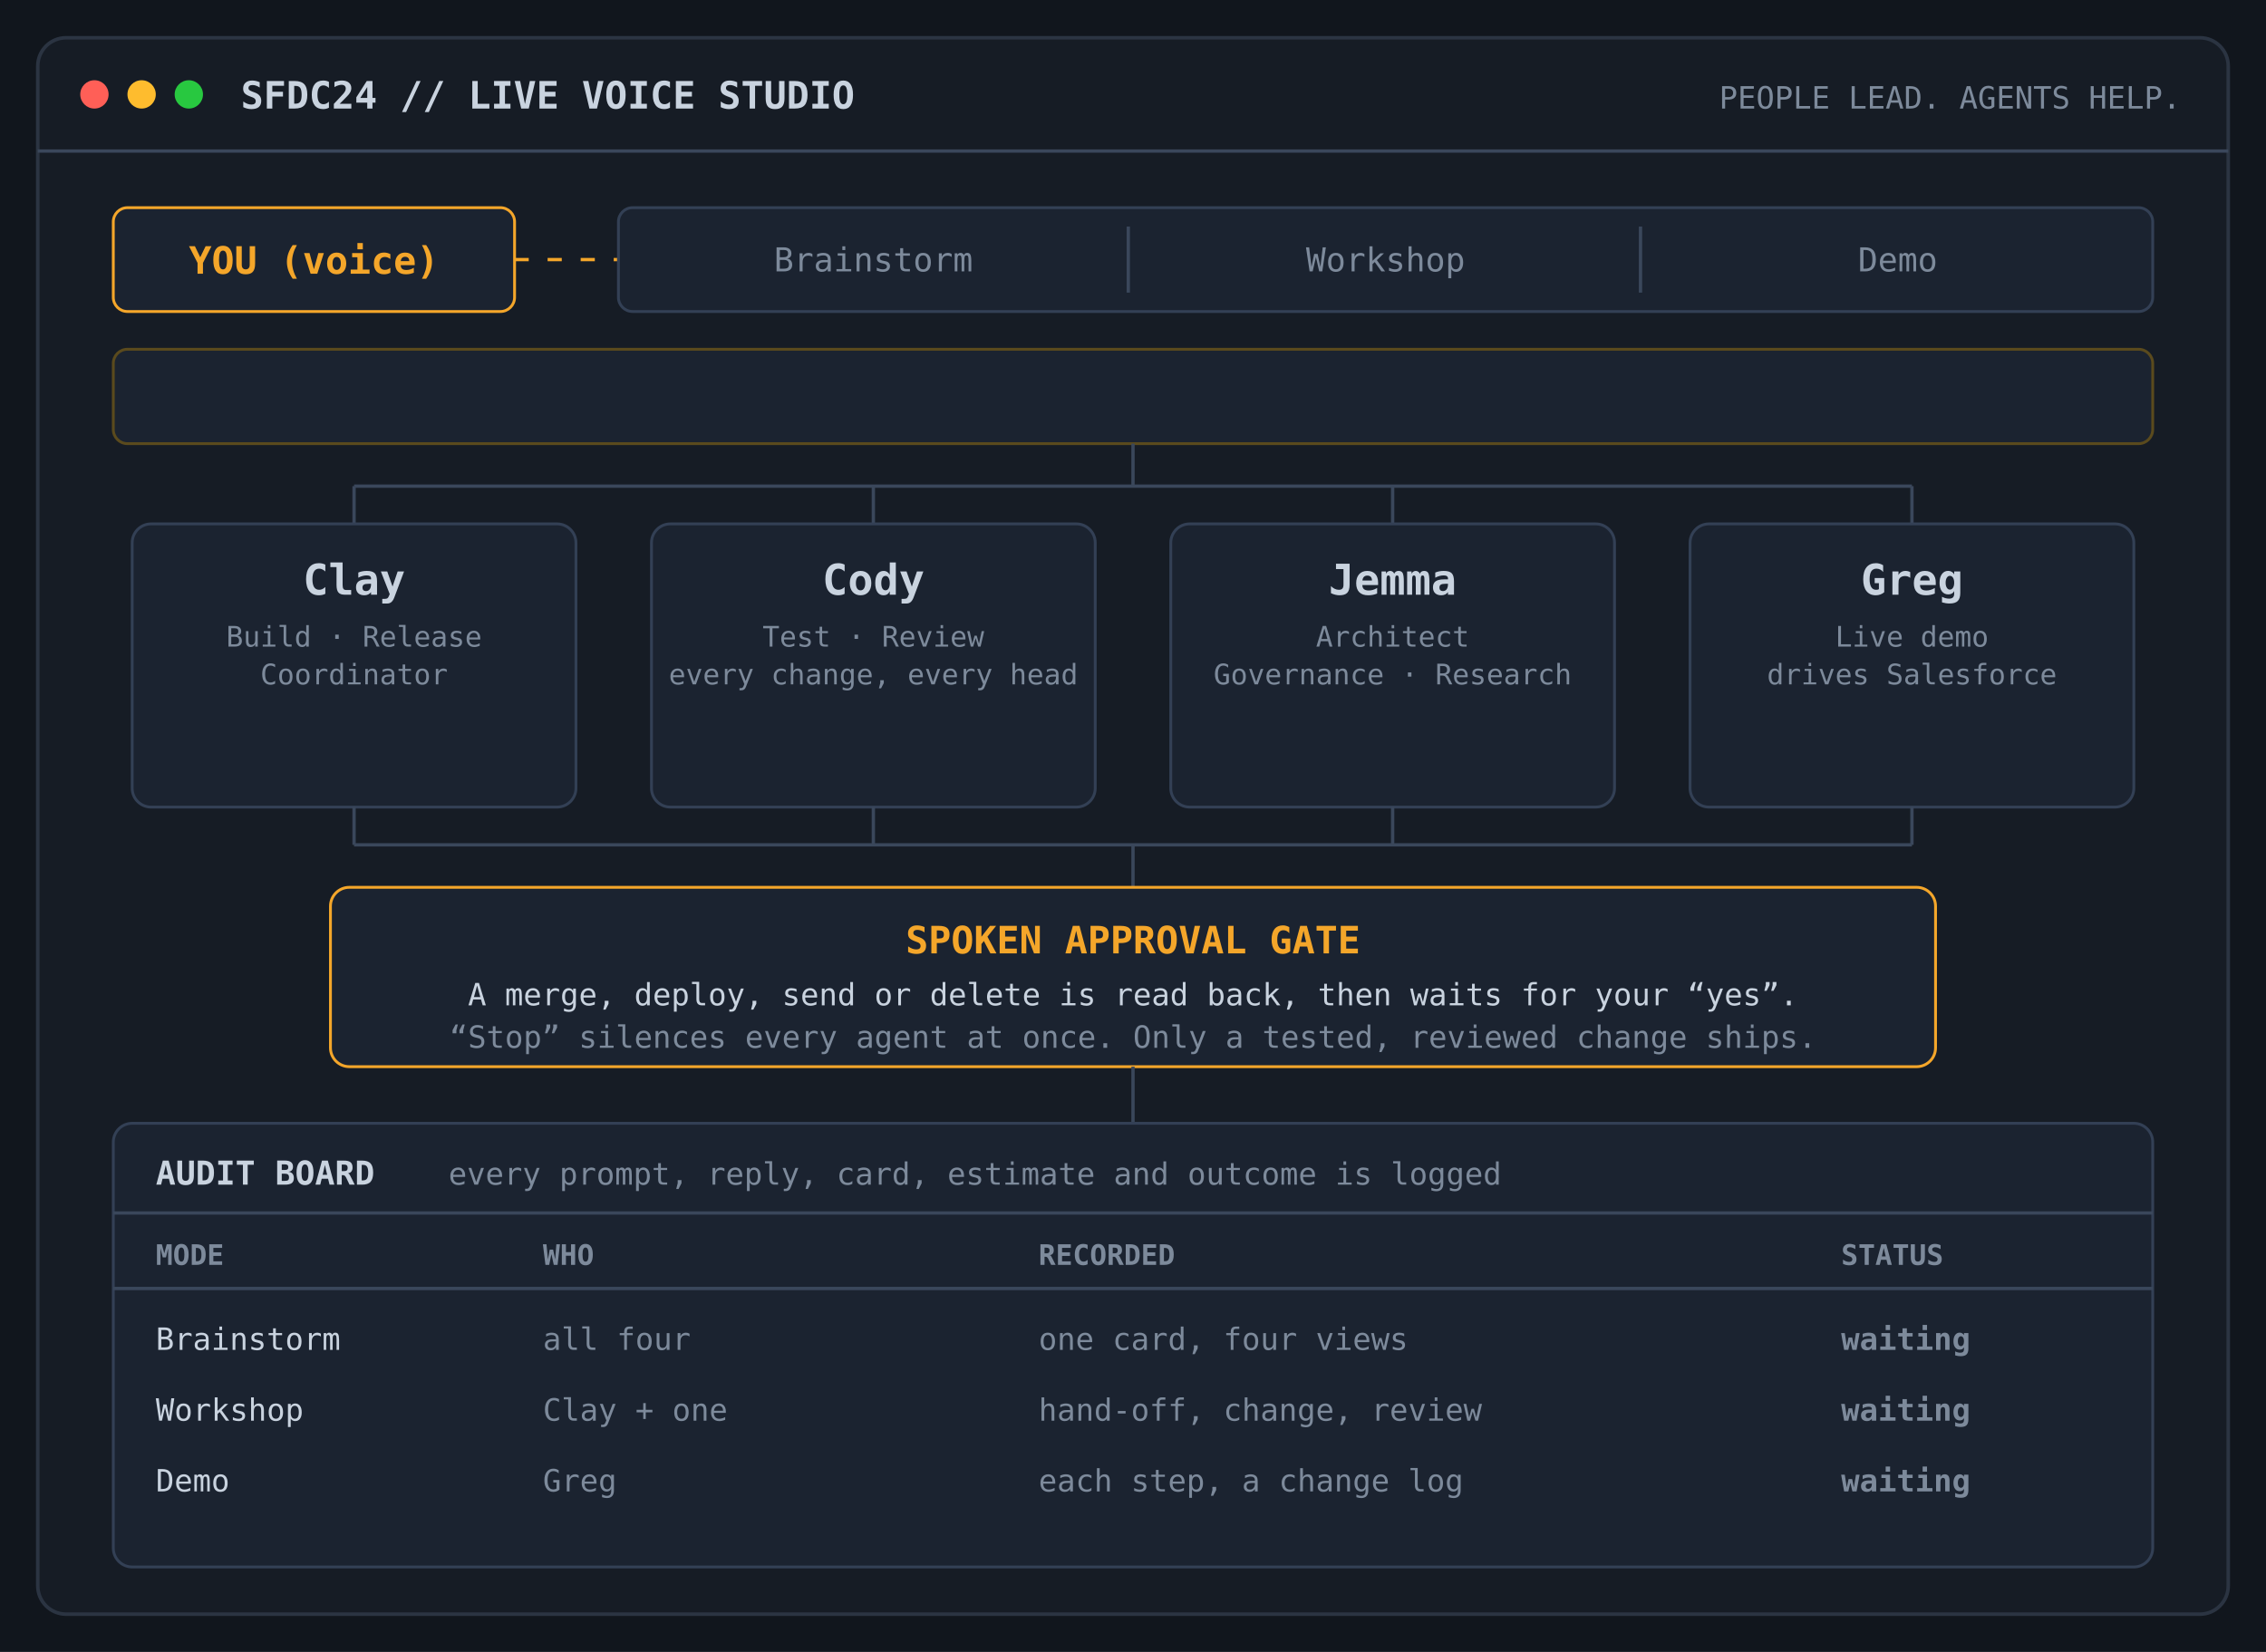
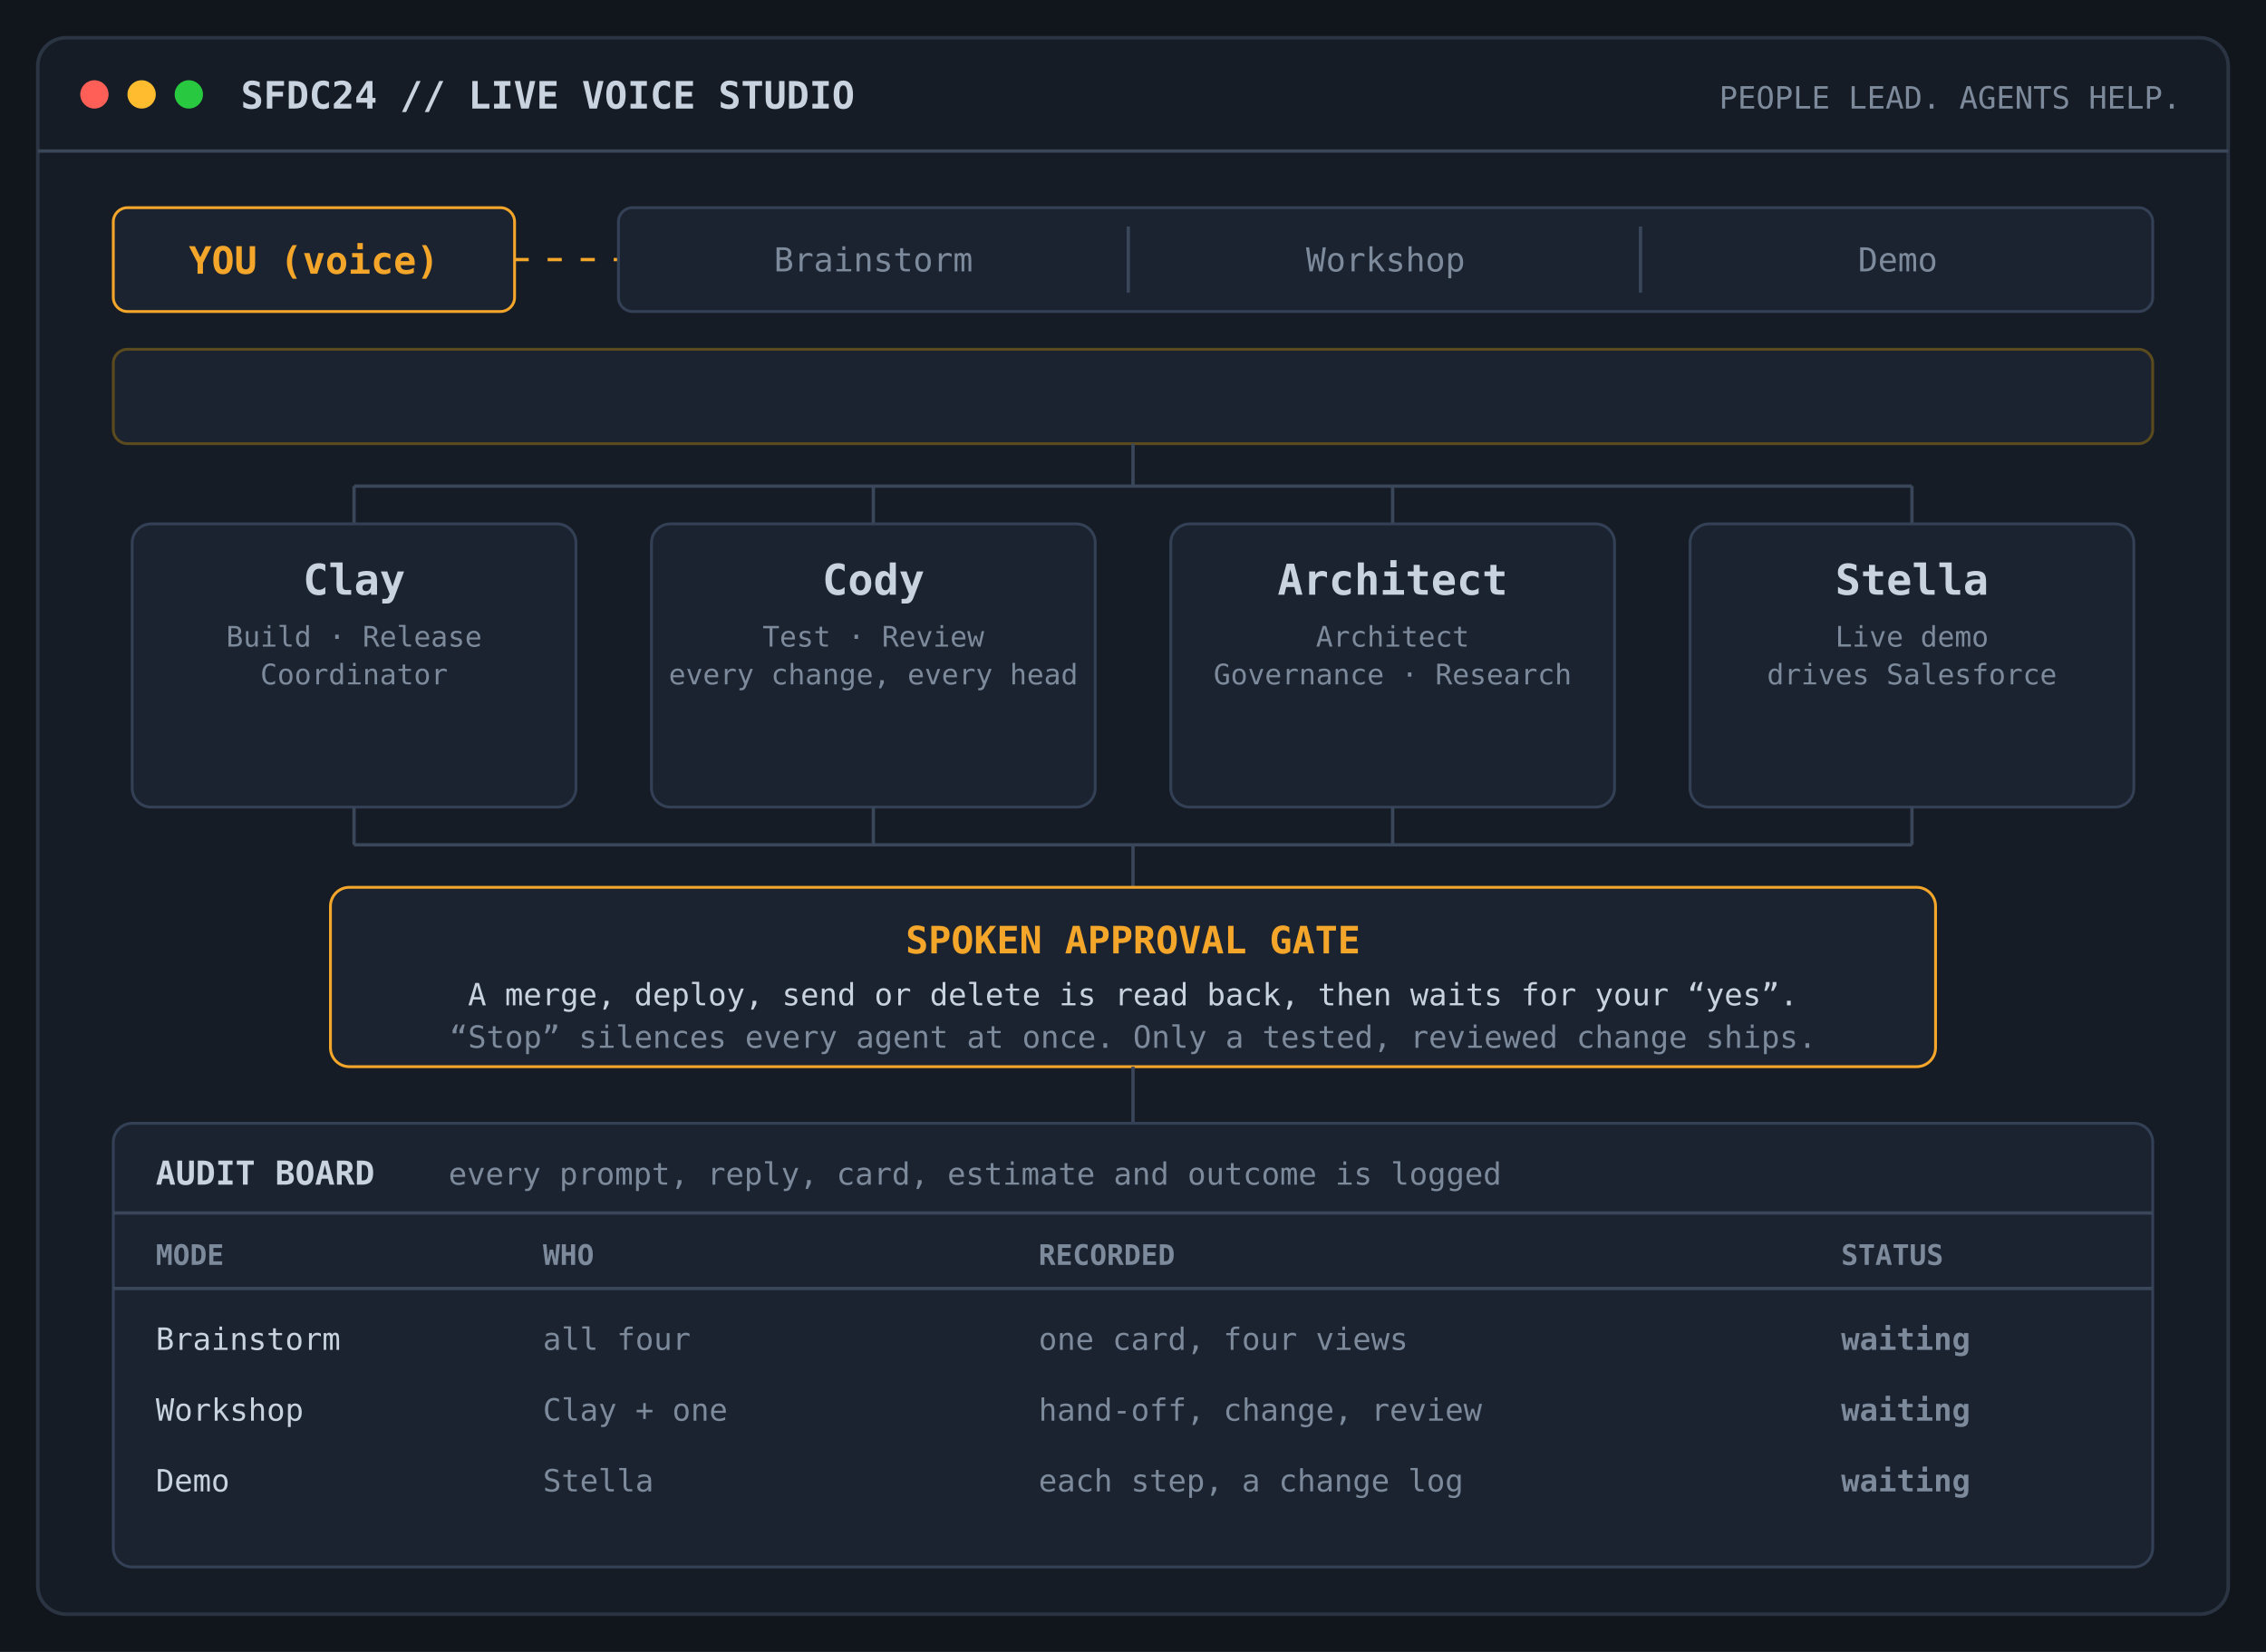
<svg xmlns="http://www.w3.org/2000/svg" viewBox="0 0 960 700" role="img" aria-labelledby="ls-title ls-desc">
  <style>
  .bg{fill:#11161d}.frame{fill:#161c25;stroke:#2b3442;stroke-width:1.5}
  .box{fill:#1b2330;stroke:#334055;stroke-width:1.2}
  .t{font-family:ui-monospace,SFMono-Regular,Menlo,Consolas,monospace;fill:#c9d3df}
  .mute{fill:#7d8a9b}.amber{fill:#f4a62a}.green{fill:#3fb68b}.blue{fill:#6fa8ff}
  .s12{font-size:12px}.s13{font-size:13px}.s14{font-size:14px}.s16{font-size:16px}.s18{font-size:18px}
  .b{font-weight:700}
  .line{stroke:#3a475b;stroke-width:1.4;fill:none}
  .on{stroke:#f4a62a}
  .p1,.p2,.p3{opacity:0;animation:cycle 15s infinite}
  .p2{animation-delay:5s}.p3{animation-delay:10s}
  @keyframes cycle{0%{opacity:0}3%{opacity:1}30%{opacity:1}33.3%{opacity:0}100%{opacity:0}}
  .flow{stroke-dasharray:6 8;animation:dash 1.2s linear infinite}
  @keyframes dash{to{stroke-dashoffset:-28}}
  .pulse{animation:pulse 1.8s ease-in-out infinite}
  @keyframes pulse{0%,100%{opacity:.35}50%{opacity:1}}
  @media (prefers-reduced-motion: reduce){
    .p1{opacity:1;animation:none}.p2,.p3{opacity:0;animation:none}
    .flow,.pulse{animation:none}
  }
</style>
  <rect class="bg" width="960" height="700" />
  <rect class="frame" x="16" y="16" width="928" height="668" rx="12" />
  <circle cx="40" cy="40" r="6" fill="#ff5f57" />
  <circle cx="60" cy="40" r="6" fill="#febc2e" />
  <circle cx="80" cy="40" r="6" fill="#28c840" />
  <text class="t s16 b" x="102" y="46">SFDC24 // LIVE VOICE STUDIO</text>
  <text class="t s13 mute" x="924" y="46" text-anchor="end">PEOPLE LEAD. AGENTS HELP.</text>
  <line class="line" x1="16" y1="64" x2="944" y2="64" />
  <rect class="box" x="48" y="88" width="170" height="44" rx="6" style="stroke:#f4a62a" />
  <text class="t s16 b amber" x="133" y="116" text-anchor="middle">YOU (voice)</text>
  <path class="line on flow" d="M218 110 H262" />
  <rect class="box" x="262" y="88" width="650" height="44" rx="6" />
  <text class="t s14 mute" x="370" y="115" text-anchor="middle">Brainstorm</text>
  <text class="t s14 mute" x="587" y="115" text-anchor="middle">Workshop</text>
  <text class="t s14 mute" x="804" y="115" text-anchor="middle">Demo</text>
  <line class="line" x1="478" y1="96" x2="478" y2="124" />
  <line class="line" x1="695" y1="96" x2="695" y2="124" />
  <g class="p1">
    <rect x="266" y="92" width="208" height="36" rx="5" fill="#2a2412" stroke="#f4a62a" />
    <text class="t s14 b amber" x="370" y="115" text-anchor="middle">● Brainstorm</text>
  </g>
  <g class="p2">
    <rect x="482" y="92" width="210" height="36" rx="5" fill="#2a2412" stroke="#f4a62a" />
    <text class="t s14 b amber" x="587" y="115" text-anchor="middle">● Workshop</text>
  </g>
  <g class="p3">
    <rect x="699" y="92" width="209" height="36" rx="5" fill="#2a2412" stroke="#f4a62a" />
    <text class="t s14 b amber" x="804" y="115" text-anchor="middle">● Demo</text>
  </g>
  <rect class="box" x="48" y="148" width="864" height="40" rx="6" style="stroke:#5a4a1d" />
  <g class="p1">
    <text class="t s14" x="66" y="173">
      <tspan class="amber b">BRAINSTORM</tspan>  Every agent answers at once; one card fills in, a section per agent.</text>
  </g>
  <g class="p2">
    <text class="t s14" x="66" y="173">
      <tspan class="amber b">WORKSHOP</tspan>  Clay chairs: answers, or brings the right agent in for you.</text>
  </g>
  <g class="p3">
    <text class="t s14" x="66" y="173">
-       <tspan class="amber b">DEMO</tspan>  Greg drives the Salesforce screen; the others listen and take notes.</text>
+       <tspan class="amber b">DEMO</tspan>  Stella drives the Salesforce screen; the others listen and take notes.</text>
  </g>
  <path class="line" d="M480 188 V206 M150 206 H810 M150 206 V222 M370 206 V222 M590 206 V222 M810 206 V222" />
  <g class="p1">
    <path class="line on flow" d="M480 188 V206 M150 206 H810 M150 206 V222 M370 206 V222 M590 206 V222 M810 206 V222" />
  </g>
  <g class="p2">
    <path class="line on flow" d="M480 188 V206 H150 V222 M150 214 H370 V222" />
  </g>
  <g class="p3">
    <path class="line on flow" d="M480 188 V206 H810 V222" />
  </g>
  <g>
    <rect class="box" x="56" y="222" width="188" height="120" rx="8" />
    <text class="t s18 b" x="150" y="252" text-anchor="middle">Clay</text>
    <text class="t s12 mute" x="150" y="274" text-anchor="middle">Build · Release</text>
    <text class="t s12 mute" x="150" y="290" text-anchor="middle">Coordinator</text>
    <rect class="box" x="276" y="222" width="188" height="120" rx="8" />
    <text class="t s18 b" x="370" y="252" text-anchor="middle">Cody</text>
    <text class="t s12 mute" x="370" y="274" text-anchor="middle">Test · Review</text>
    <text class="t s12 mute" x="370" y="290" text-anchor="middle">every change, every head</text>
    <rect class="box" x="496" y="222" width="188" height="120" rx="8" />
-     <text class="t s18 b" x="590" y="252" text-anchor="middle">Jemma</text>
+     <text class="t s18 b" x="590" y="252" text-anchor="middle">Architect</text>
    <text class="t s12 mute" x="590" y="274" text-anchor="middle">Architect</text>
    <text class="t s12 mute" x="590" y="290" text-anchor="middle">Governance · Research</text>
    <rect class="box" x="716" y="222" width="188" height="120" rx="8" />
-     <text class="t s18 b" x="810" y="252" text-anchor="middle">Greg</text>
+     <text class="t s18 b" x="810" y="252" text-anchor="middle">Stella</text>
    <text class="t s12 mute" x="810" y="274" text-anchor="middle">Live demo</text>
    <text class="t s12 mute" x="810" y="290" text-anchor="middle">drives Salesforce</text>
  </g>
  <g class="t s13 b">
    <g class="p1">
      <text class="green pulse" x="150" y="324" text-anchor="middle">ANSWERING</text>
      <text class="green pulse" x="370" y="324" text-anchor="middle">ANSWERING</text>
      <text class="green pulse" x="590" y="324" text-anchor="middle">ANSWERING</text>
      <text class="green pulse" x="810" y="324" text-anchor="middle">ANSWERING</text>
    </g>
    <g class="p2">
      <text class="amber" x="150" y="324" text-anchor="middle">CHAIRING</text>
      <text class="green pulse" x="370" y="324" text-anchor="middle">BROUGHT IN</text>
      <text class="mute" x="590" y="324" text-anchor="middle">STANDBY</text>
      <text class="mute" x="810" y="324" text-anchor="middle">STANDBY</text>
    </g>
    <g class="p3">
      <text class="blue" x="150" y="324" text-anchor="middle">NOTES</text>
      <text class="blue" x="370" y="324" text-anchor="middle">NOTES</text>
      <text class="blue" x="590" y="324" text-anchor="middle">NOTES</text>
      <text class="green pulse" x="810" y="324" text-anchor="middle">PRESENTING</text>
    </g>
  </g>
  <path class="line" d="M150 342 V358 M370 342 V358 M590 342 V358 M810 342 V358 M150 358 H810 M480 358 V376" />
  <rect class="box" x="140" y="376" width="680" height="76" rx="8" style="stroke:#f4a62a" />
  <text class="t s16 b amber" x="480" y="404" text-anchor="middle">SPOKEN APPROVAL GATE</text>
  <text class="t s13" x="480" y="426" text-anchor="middle">A merge, deploy, send or delete is read back, then waits for your “yes”.</text>
  <text class="t s13 mute" x="480" y="444" text-anchor="middle">“Stop” silences every agent at once. Only a tested, reviewed change ships.</text>
  <path class="line" d="M480 452 V476" />
  <rect class="box" x="48" y="476" width="864" height="188" rx="8" />
  <text class="t s14 b" x="66" y="502">AUDIT BOARD</text>
  <text class="t s13 mute" x="190" y="502">every prompt, reply, card, estimate and outcome is logged</text>
  <line class="line" x1="48" y1="514" x2="912" y2="514" />
  <text class="t s12 mute b" x="66" y="536">MODE</text>
  <text class="t s12 mute b" x="230" y="536">WHO</text>
  <text class="t s12 mute b" x="440" y="536">RECORDED</text>
  <text class="t s12 mute b" x="780" y="536">STATUS</text>
  <line class="line" x1="48" y1="546" x2="912" y2="546" />
  <text class="t s13" x="66" y="572">Brainstorm</text>
  <text class="t s13 mute" x="230" y="572">all four</text>
  <text class="t s13 mute" x="440" y="572">one card, four views</text>
  <text class="t s13" x="66" y="602">Workshop</text>
  <text class="t s13 mute" x="230" y="602">Clay + one</text>
  <text class="t s13 mute" x="440" y="602">hand-off, change, review</text>
  <text class="t s13" x="66" y="632">Demo</text>
-   <text class="t s13 mute" x="230" y="632">Greg</text>
+   <text class="t s13 mute" x="230" y="632">Stella</text>
  <text class="t s13 mute" x="440" y="632">each step, a change log</text>
  <g class="t s13 b">
    <text class="mute" x="780" y="572">waiting</text>
    <text class="mute" x="780" y="602">waiting</text>
    <text class="mute" x="780" y="632">waiting</text>
    <g class="p1">
      <rect x="772" y="558" width="120" height="20" fill="#1b2330" />
      <text class="green" x="780" y="572">LOGGED</text>
    </g>
    <g class="p2">
      <rect x="772" y="588" width="120" height="20" fill="#1b2330" />
      <text class="green" x="780" y="602">LOGGED</text>
    </g>
    <g class="p3">
      <rect x="772" y="618" width="120" height="20" fill="#1b2330" />
      <text class="green" x="780" y="632">LOGGED</text>
    </g>
  </g>
</svg>
